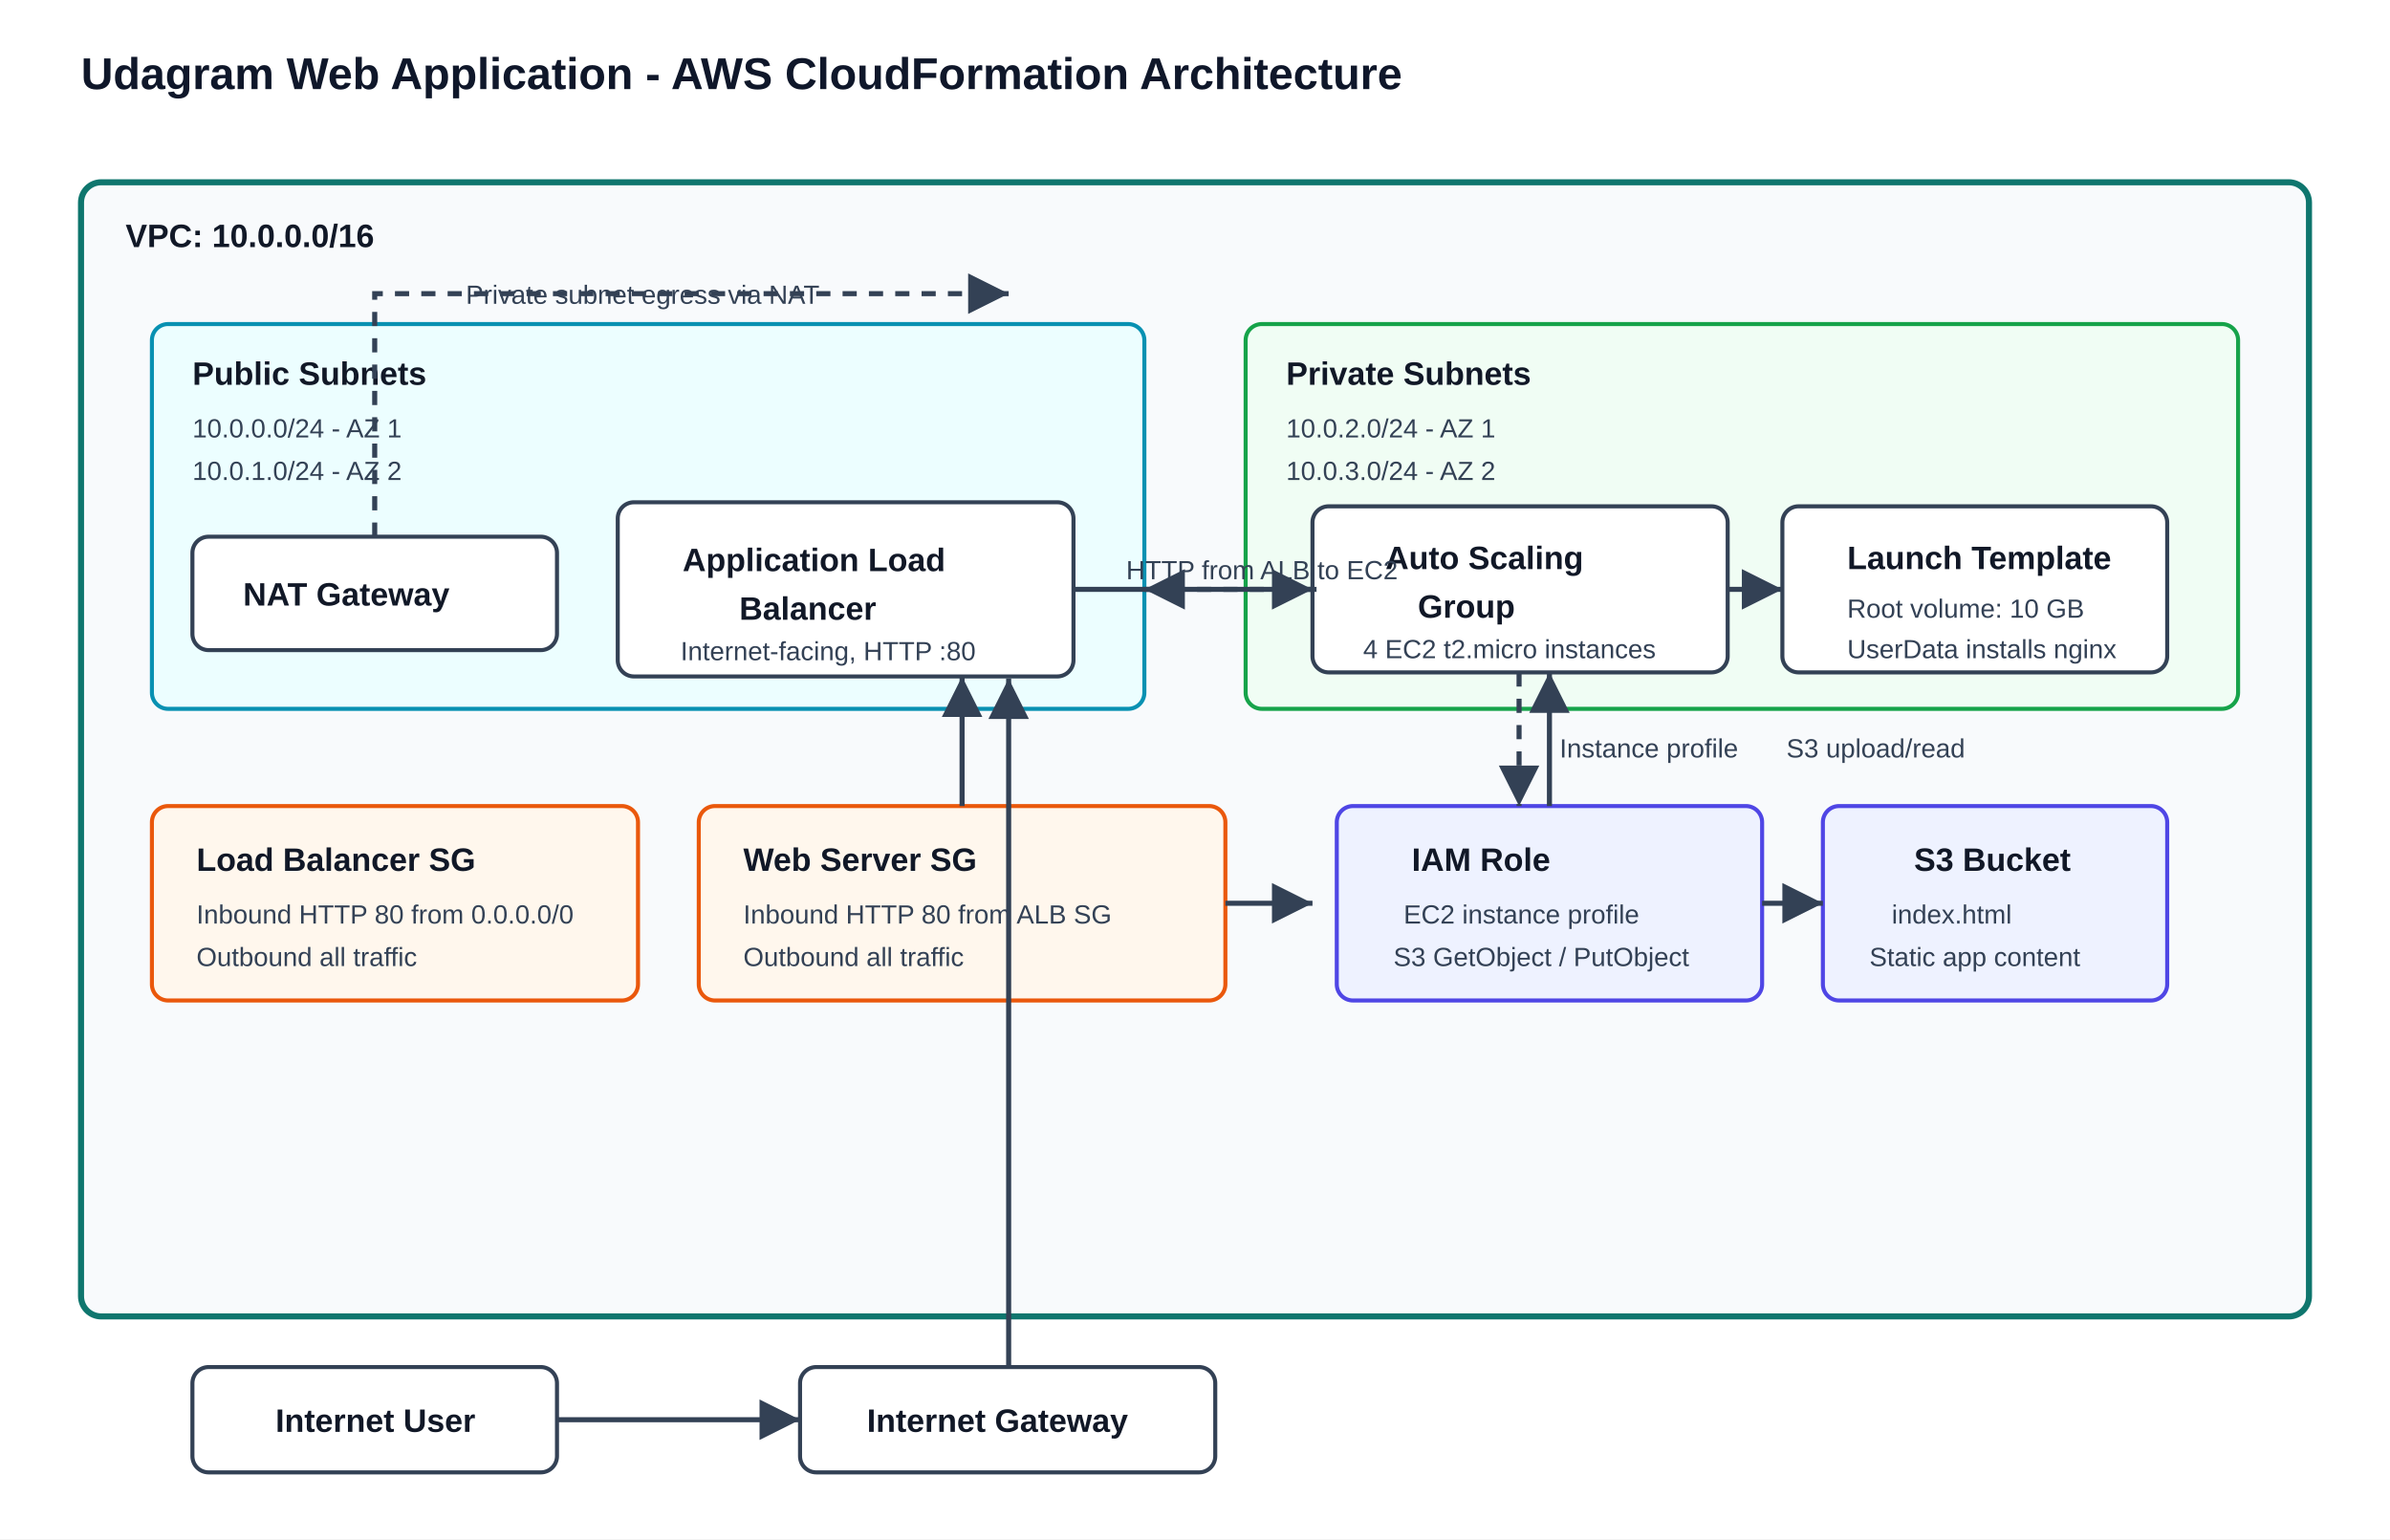
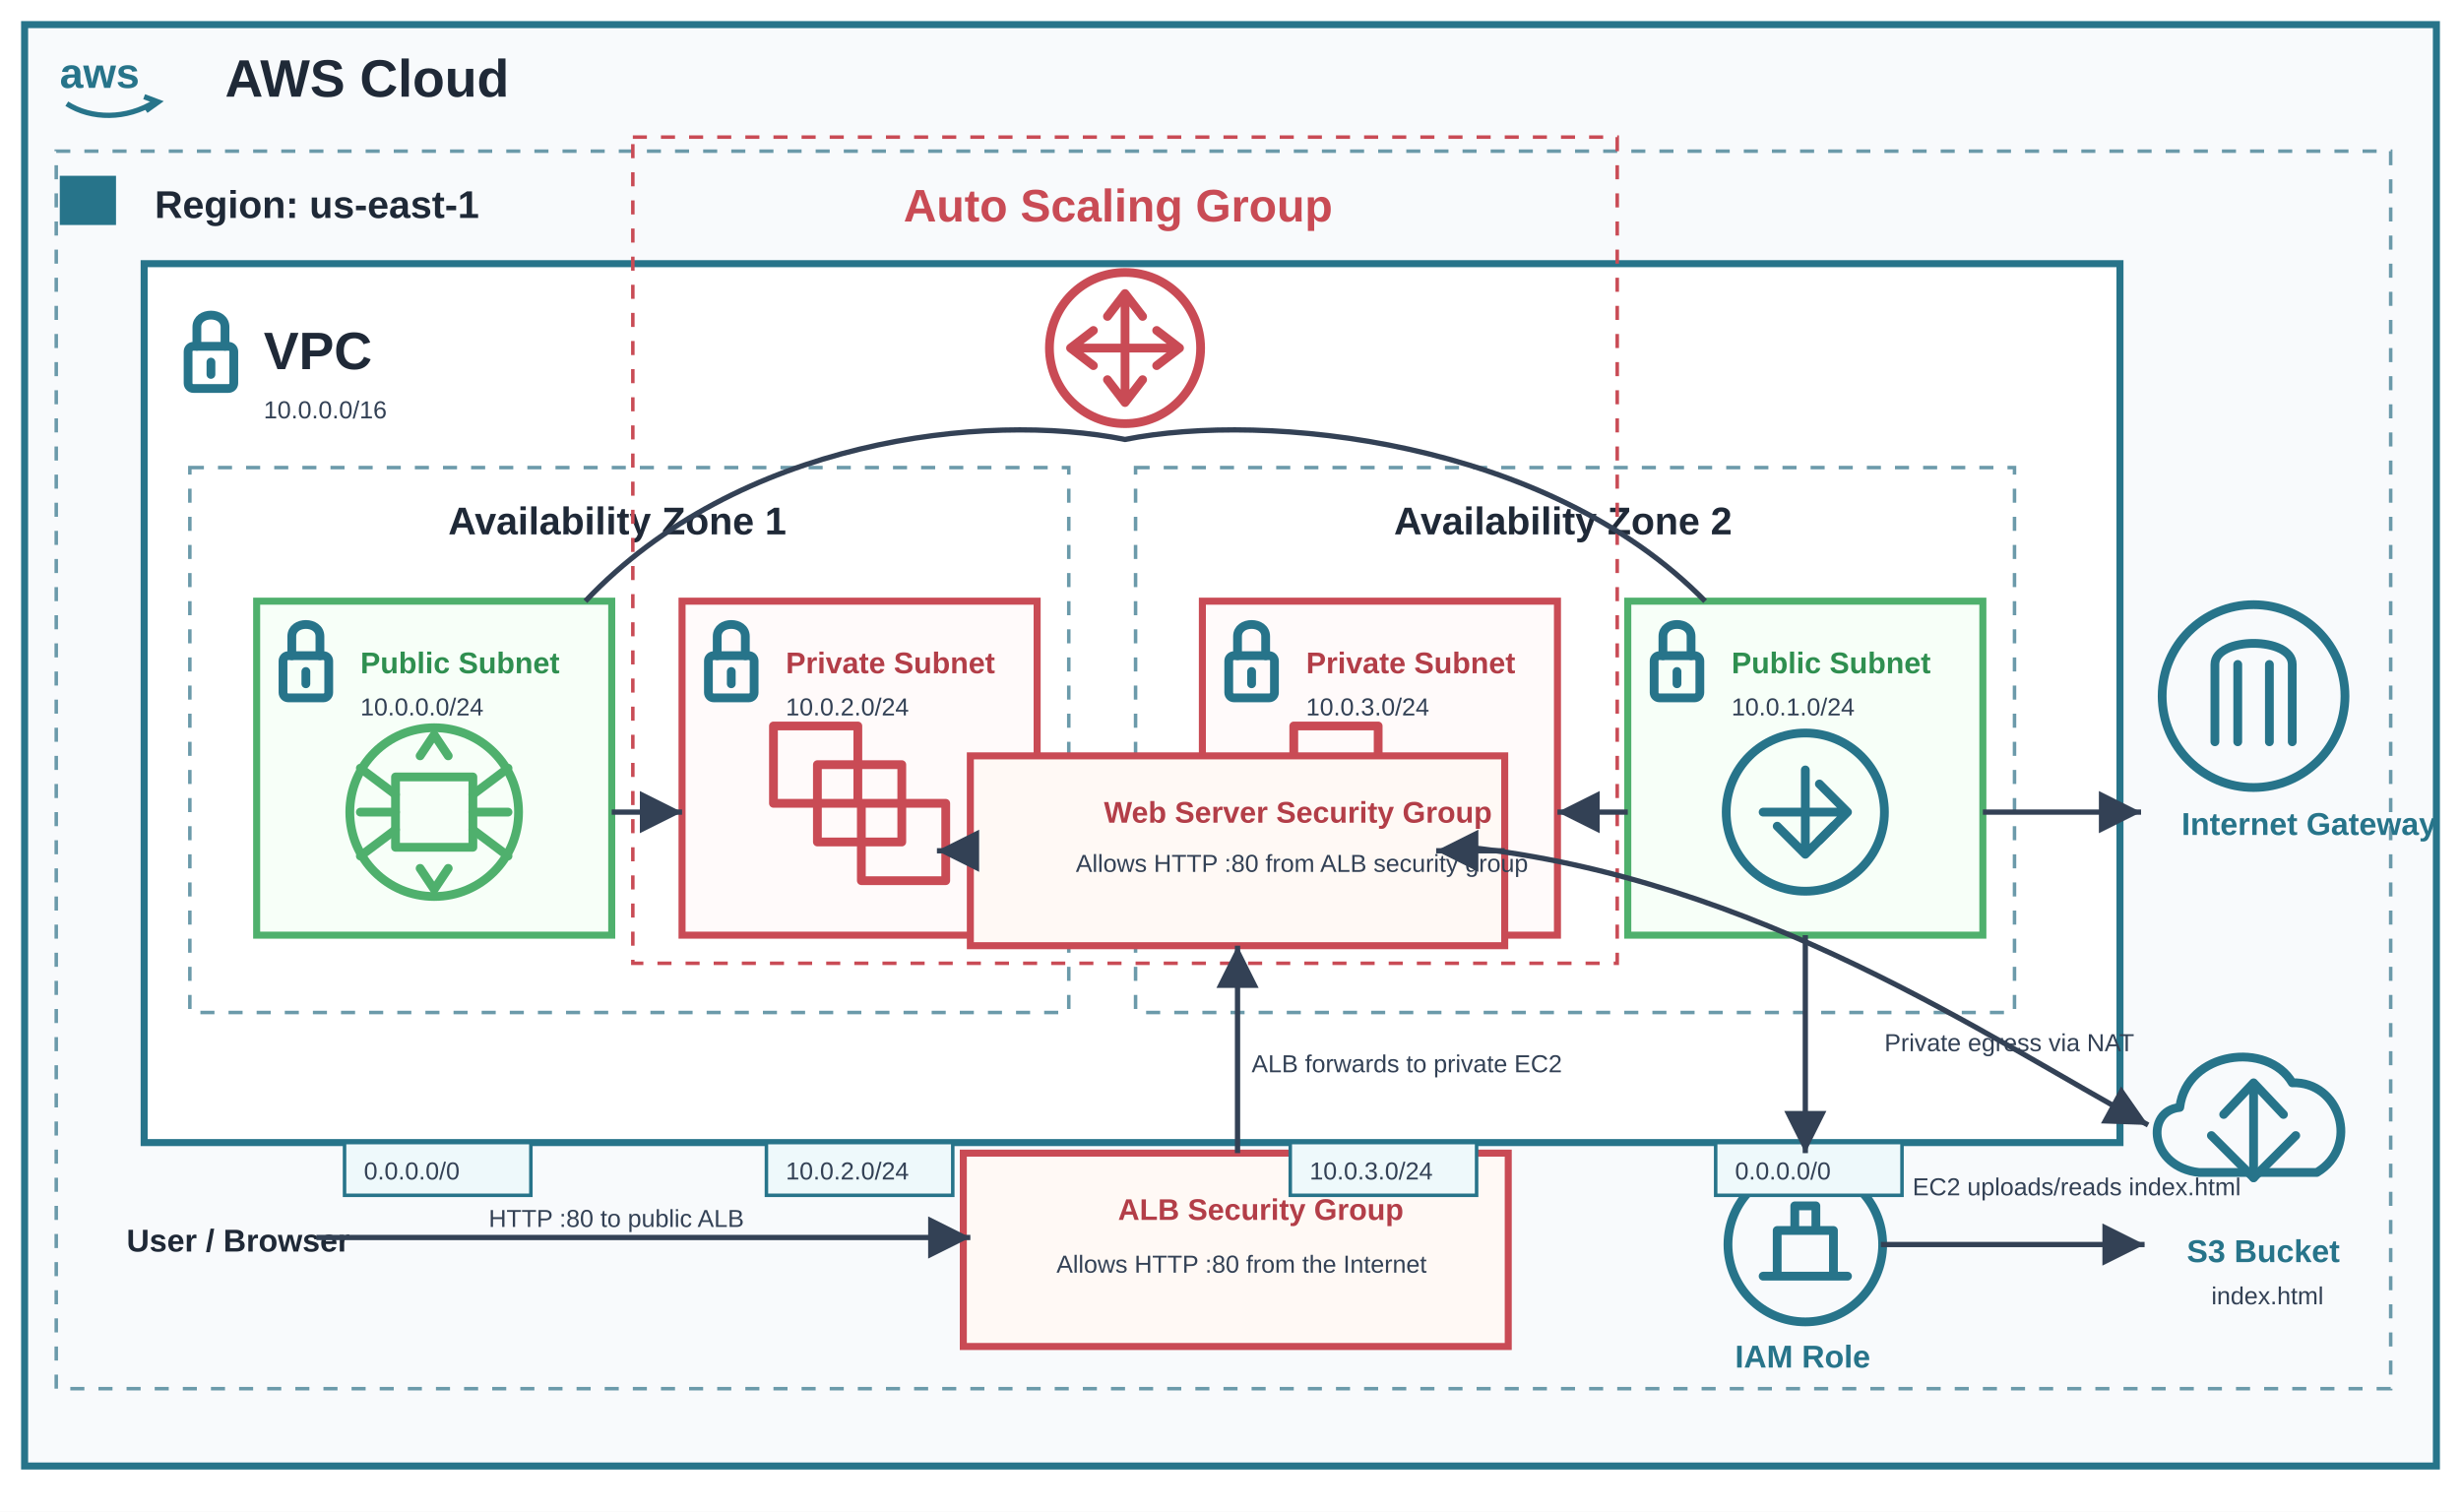
- <svg xmlns="http://www.w3.org/2000/svg" width="1180" height="760" viewBox="0 0 1180 760" role="img" aria-labelledby="title desc">
+ <svg xmlns="http://www.w3.org/2000/svg" width="1400" height="860" viewBox="0 0 1400 860" role="img" aria-labelledby="title desc">
  <defs>
    <marker id="arrow" markerWidth="12" markerHeight="12" refX="10" refY="6" orient="auto">
      <path d="M2,2 L10,6 L2,10 Z" fill="#334155" />
    </marker>
    <style>
-       .box { fill: #ffffff; stroke: #334155; stroke-width: 2; rx: 8; }
-       .vpc { fill: #f8fafc; stroke: #0f766e; stroke-width: 3; rx: 10; }
-       .public { fill: #ecfeff; stroke: #0891b2; stroke-width: 2; rx: 8; }
-       .private { fill: #f0fdf4; stroke: #16a34a; stroke-width: 2; rx: 8; }
-       .sg { fill: #fff7ed; stroke: #ea580c; stroke-width: 2; rx: 8; }
-       .data { fill: #eef2ff; stroke: #4f46e5; stroke-width: 2; rx: 8; }
-       .title { font: 700 22px Arial, sans-serif; fill: #0f172a; }
-       .label { font: 600 16px Arial, sans-serif; fill: #111827; }
-       .small { font: 13px Arial, sans-serif; fill: #334155; }
-       .arrow { stroke: #334155; stroke-width: 2.5; fill: none; marker-end: url(#arrow); }
-       .dashed { stroke-dasharray: 7 6; }
+       .canvas { fill: #fff; }
+       .cloud { fill: #f8fafc; stroke: #27748a; stroke-width: 4; }
+       .region { fill: none; stroke: #6b9aaa; stroke-width: 2; stroke-dasharray: 8 8; }
+       .vpc { fill: #ffffff; stroke: #27748a; stroke-width: 4; }
+       .az { fill: none; stroke: #6b9aaa; stroke-width: 2; stroke-dasharray: 8 8; }
+       .public { fill: #f7fff8; stroke: #4fb06d; stroke-width: 4; }
+       .private { fill: #fffafa; stroke: #c94b55; stroke-width: 4; }
+       .asg { fill: none; stroke: #c94b55; stroke-width: 2; stroke-dasharray: 8 8; }
+       .sg { fill: #fff9f5; stroke: #c94b55; stroke-width: 4; }
+       .icon-blue { stroke: #27748a; fill: none; stroke-width: 5; stroke-linecap: round; stroke-linejoin: round; }
+       .icon-green { stroke: #4fb06d; fill: none; stroke-width: 5; stroke-linecap: round; stroke-linejoin: round; }
+       .icon-red { stroke: #c94b55; fill: none; stroke-width: 5; stroke-linecap: round; stroke-linejoin: round; }
+       .text-xl { font: 700 30px Arial, sans-serif; fill: #1f2937; }
+       .text-lg { font: 700 22px Arial, sans-serif; fill: #1f2937; }
+       .text-md { font: 600 18px Arial, sans-serif; fill: #1f2937; }
+       .text-sm { font: 14px Arial, sans-serif; fill: #334155; }
+       .label-blue { font: 700 18px Arial, sans-serif; fill: #27748a; }
+       .label-green { font: 700 17px Arial, sans-serif; fill: #2f8f50; }
+       .label-red { font: 700 17px Arial, sans-serif; fill: #b33e48; }
+       .arrow { stroke: #334155; stroke-width: 3; fill: none; marker-end: url(#arrow); }
+       .line { stroke: #334155; stroke-width: 3; fill: none; }
+       .cidr { fill: #eef9fb; stroke: #27748a; stroke-width: 2; }
    </style>
+     <g id="aws-logo">
+       <text x="0" y="0" font-family="Arial, sans-serif" font-size="24" font-weight="700" fill="#27748a">aws</text>
+       <path d="M4 9 C18 18 38 18 54 8" stroke="#27748a" stroke-width="3" fill="none" />
+       <path d="M48 5 L56 8 L49 13" stroke="#27748a" stroke-width="3" fill="none" />
+     </g>
+     <g id="lock">
+       <rect x="-13" y="-5" width="26" height="24" rx="3" class="icon-blue" />
+       <path d="M-8 -5 V-16 C-8 -25 8 -25 8 -16 V-5" class="icon-blue" />
+       <path d="M0 4 V11" class="icon-blue" />
+     </g>
+     <g id="alb-icon">
+       <circle cx="0" cy="0" r="48" class="icon-green" />
+       <path d="M-22 -20 H22 V20 H-22 Z" class="icon-green" />
+       <path d="M-22 -10 L-42 -25 M-22 0 L-42 0 M-22 10 L-42 25" class="icon-green" />
+       <path d="M22 -10 L42 -25 M22 0 L42 0 M22 10 L42 25" class="icon-green" />
+       <path d="M-8 -32 L0 -44 L8 -32 M-8 32 L0 44 L8 32" class="icon-green" />
+     </g>
+     <g id="ec2-icon">
+       <rect x="-40" y="-30" width="48" height="44" class="icon-red" />
+       <rect x="-15" y="-8" width="48" height="44" class="icon-red" />
+       <rect x="10" y="14" width="48" height="44" class="icon-red" />
+     </g>
+     <g id="asg-icon">
+       <circle cx="0" cy="0" r="43" class="icon-red" />
+       <path d="M0 -31 V31 M0 -31 L-10 -18 M0 -31 L10 -18 M0 31 L-10 18 M0 31 L10 18" class="icon-red" />
+       <path d="M-31 0 H31 M-31 0 L-18 -10 M-31 0 L-18 10 M31 0 L18 -10 M31 0 L18 10" class="icon-red" />
+     </g>
+     <g id="igw-icon">
+       <circle cx="0" cy="0" r="52" class="icon-blue" />
+       <path d="M-22 26 V-18 C-22 -34 22 -34 22 -18 V26" class="icon-blue" />
+       <path d="M-9 26 V-18 M9 26 V-18" class="icon-blue" />
+     </g>
+     <g id="nat-icon">
+       <circle cx="0" cy="0" r="45" class="icon-blue" />
+       <path d="M-24 0 H24 M8 -16 L24 0 L8 16" class="icon-blue" />
+       <path d="M0 -24 V24 M-16 8 L0 24 L16 8" class="icon-blue" />
+     </g>
+     <g id="s3-icon">
+       <path d="M-42 -10 C-38 -42 8 -48 22 -24 C49 -25 61 12 36 27 H-31 C-59 24 -62 -8 -42 -10Z" class="icon-blue" />
+       <path d="M0 30 V-24 M0 -24 L-17 -6 M0 -24 L17 -6" class="icon-blue" />
+       <path d="M-24 6 L0 30 L24 6" class="icon-blue" />
+     </g>
+     <g id="iam-icon">
+       <circle cx="0" cy="0" r="44" class="icon-blue" />
+       <path d="M-24 18 H24 M-16 18 V-8 H16 V18 M-6 -8 V-22 H6 V-8" class="icon-blue" />
+     </g>
  </defs>
-   <rect width="1180" height="760" fill="#ffffff" />
-   <text x="40" y="44" class="title">Udagram Web Application - AWS CloudFormation Architecture</text>
-   <rect x="40" y="90" width="1100" height="560" class="vpc" />
-   <text x="62" y="122" class="label">VPC: 10.0.0.0/16</text>
-   <rect x="75" y="160" width="490" height="190" class="public" />
-   <text x="95" y="190" class="label">Public Subnets</text>
-   <text x="95" y="216" class="small">10.0.0.0/24 - AZ 1</text>
-   <text x="95" y="237" class="small">10.0.1.0/24 - AZ 2</text>
-   <rect x="615" y="160" width="490" height="190" class="private" />
-   <text x="635" y="190" class="label">Private Subnets</text>
-   <text x="635" y="216" class="small">10.0.2.0/24 - AZ 1</text>
-   <text x="635" y="237" class="small">10.0.3.0/24 - AZ 2</text>
-   <rect x="95" y="265" width="180" height="56" class="box" />
-   <text x="120" y="299" class="label">NAT Gateway</text>
-   <rect x="305" y="248" width="225" height="86" class="box" />
-   <text x="337" y="282" class="label">Application Load</text>
-   <text x="365" y="306" class="label">Balancer</text>
-   <text x="336" y="326" class="small">Internet-facing, HTTP :80</text>
-   <rect x="648" y="250" width="205" height="82" class="box" />
-   <text x="684" y="281" class="label">Auto Scaling</text>
-   <text x="700" y="305" class="label">Group</text>
-   <text x="673" y="325" class="small">4 EC2 t2.micro instances</text>
-   <rect x="880" y="250" width="190" height="82" class="box" />
-   <text x="912" y="281" class="label">Launch Template</text>
-   <text x="912" y="305" class="small">Root volume: 10 GB</text>
-   <text x="912" y="325" class="small">UserData installs nginx</text>
-   <rect x="75" y="398" width="240" height="96" class="sg" />
-   <text x="97" y="430" class="label">Load Balancer SG</text>
-   <text x="97" y="456" class="small">Inbound HTTP 80 from 0.0.0.0/0</text>
-   <text x="97" y="477" class="small">Outbound all traffic</text>
-   <rect x="345" y="398" width="260" height="96" class="sg" />
-   <text x="367" y="430" class="label">Web Server SG</text>
-   <text x="367" y="456" class="small">Inbound HTTP 80 from ALB SG</text>
-   <text x="367" y="477" class="small">Outbound all traffic</text>
-   <rect x="660" y="398" width="210" height="96" class="data" />
-   <text x="697" y="430" class="label">IAM Role</text>
-   <text x="693" y="456" class="small">EC2 instance profile</text>
-   <text x="688" y="477" class="small">S3 GetObject / PutObject</text>
-   <rect x="900" y="398" width="170" height="96" class="data" />
-   <text x="945" y="430" class="label">S3 Bucket</text>
-   <text x="934" y="456" class="small">index.html</text>
-   <text x="923" y="477" class="small">Static app content</text>
-   <rect x="95" y="675" width="180" height="52" class="box" />
-   <text x="136" y="707" class="label">Internet User</text>
-   <rect x="395" y="675" width="205" height="52" class="box" />
-   <text x="428" y="707" class="label">Internet Gateway</text>
-   <path d="M275 701 H395" class="arrow" />
-   <path d="M498 675 V335" class="arrow" />
-   <path d="M530 291 H648" class="arrow" />
-   <path d="M853 291 H880" class="arrow" />
-   <path d="M475 398 V334" class="arrow" />
-   <path d="M605 446 H648" class="arrow" />
-   <path d="M765 398 V332" class="arrow" />
-   <path d="M870 446 H900" class="arrow" />
-   <path d="M750 332 V398" class="arrow dashed" />
-   <path d="M650 291 H565" class="arrow dashed" />
-   <path d="M185 265 V145 H498" class="arrow dashed" />
-   <text x="556" y="286" class="small">HTTP from ALB to EC2</text>
-   <text x="770" y="374" class="small">Instance profile</text>
-   <text x="882" y="374" class="small">S3 upload/read</text>
-   <text x="230" y="150" class="small">Private subnet egress via NAT</text>
+   <rect class="canvas" width="1400" height="860" />
+   <rect x="14" y="14" width="1372" height="820" class="cloud" />
+   <use href="#aws-logo" x="34" y="50" />
+   <text x="128" y="55" class="text-xl">AWS Cloud</text>
+   <rect x="32" y="86" width="1328" height="704" class="region" />
+   <path d="M34 100 h32 v28 h-32 z" fill="#27748a" />
+   <text x="88" y="124" class="text-lg">Region: us-east-1</text>
+   <rect x="82" y="150" width="1124" height="500" class="vpc" />
+   <text x="150" y="210" class="text-xl">VPC</text>
+   <text x="150" y="238" class="text-sm">10.0.0.0/16</text>
+   <use href="#lock" x="120" y="202" />
+   <rect x="108" y="266" width="500" height="310" class="az" />
+   <text x="255" y="304" class="text-lg">Availability Zone 1</text>
+   <rect x="146" y="342" width="202" height="190" class="public" />
+   <use href="#lock" x="174" y="378" />
+   <text x="205" y="383" class="label-green">Public Subnet</text>
+   <text x="205" y="407" class="text-sm">10.0.0.0/24</text>
+   <use href="#alb-icon" x="247" y="462" />
+   <rect x="388" y="342" width="202" height="190" class="private" />
+   <use href="#lock" x="416" y="378" />
+   <text x="447" y="383" class="label-red">Private Subnet</text>
+   <text x="447" y="407" class="text-sm">10.0.2.0/24</text>
+   <use href="#ec2-icon" x="480" y="443" />
+   <rect x="646" y="266" width="500" height="310" class="az" />
+   <text x="793" y="304" class="text-lg">Availability Zone 2</text>
+   <rect x="684" y="342" width="202" height="190" class="private" />
+   <use href="#lock" x="712" y="378" />
+   <text x="743" y="383" class="label-red">Private Subnet</text>
+   <text x="743" y="407" class="text-sm">10.0.3.0/24</text>
+   <use href="#ec2-icon" x="776" y="443" />
+   <rect x="926" y="342" width="202" height="190" class="public" />
+   <use href="#lock" x="954" y="378" />
+   <text x="985" y="383" class="label-green">Public Subnet</text>
+   <text x="985" y="407" class="text-sm">10.0.1.0/24</text>
+   <use href="#nat-icon" x="1027" y="462" />
+   <rect x="360" y="78" width="560" height="470" class="asg" />
+   <text x="514" y="126" font-family="Arial, sans-serif" font-size="26" font-weight="700" fill="#c94b55">Auto Scaling Group</text>
+   <use href="#asg-icon" x="640" y="198" />
+   <rect x="552" y="430" width="304" height="108" class="sg" />
+   <text x="628" y="468" class="label-red">Web Server Security Group</text>
+   <text x="612" y="496" class="text-sm">Allows HTTP :80 from ALB security group</text>
+   <rect x="548" y="656" width="310" height="110" class="sg" />
+   <text x="636" y="694" class="label-red">ALB Security Group</text>
+   <text x="601" y="724" class="text-sm">Allows HTTP :80 from the Internet</text>
+   <use href="#igw-icon" x="1282" y="396" />
+   <text x="1241" y="475" class="label-blue">Internet Gateway</text>
+   <use href="#s3-icon" x="1282" y="640" />
+   <text x="1244" y="718" class="label-blue">S3 Bucket</text>
+   <text x="1258" y="742" class="text-sm">index.html</text>
+   <use href="#iam-icon" x="1027" y="708" />
+   <text x="987" y="778" class="label-blue">IAM Role</text>
+   <rect x="196" y="650" width="106" height="30" class="cidr" />
+   <text x="207" y="671" class="text-sm">0.0.0.0/0</text>
+   <rect x="436" y="650" width="106" height="30" class="cidr" />
+   <text x="447" y="671" class="text-sm">10.0.2.0/24</text>
+   <rect x="734" y="650" width="106" height="30" class="cidr" />
+   <text x="745" y="671" class="text-sm">10.0.3.0/24</text>
+   <rect x="976" y="650" width="106" height="30" class="cidr" />
+   <text x="987" y="671" class="text-sm">0.0.0.0/0</text>
+   <text x="72" y="712" class="text-md">User / Browser</text>
+   <path d="M180 704 H552" class="arrow" />
+   <path d="M704 656 V538" class="arrow" />
+   <path d="M552 484 H533" class="arrow" />
+   <path d="M856 484 H817" class="arrow" />
+   <path d="M348 462 H388" class="arrow" />
+   <path d="M926 462 H886" class="arrow" />
+   <path d="M1128 462 H1218" class="arrow" />
+   <path d="M333 342 C420 250 560 234 640 250 C720 234 880 250 970 342" class="line" />
+   <path d="M1027 532 V656" class="arrow" />
+   <path d="M1070 708 H1220" class="arrow" />
+   <path d="M835 482 C1000 500 1130 590 1222 640" class="arrow" />
+   <text x="278" y="698" class="text-sm">HTTP :80 to public ALB</text>
+   <text x="712" y="610" class="text-sm">ALB forwards to private EC2</text>
+   <text x="1072" y="598" class="text-sm">Private egress via NAT</text>
+   <text x="1088" y="680" class="text-sm">EC2 uploads/reads index.html</text>
</svg>
